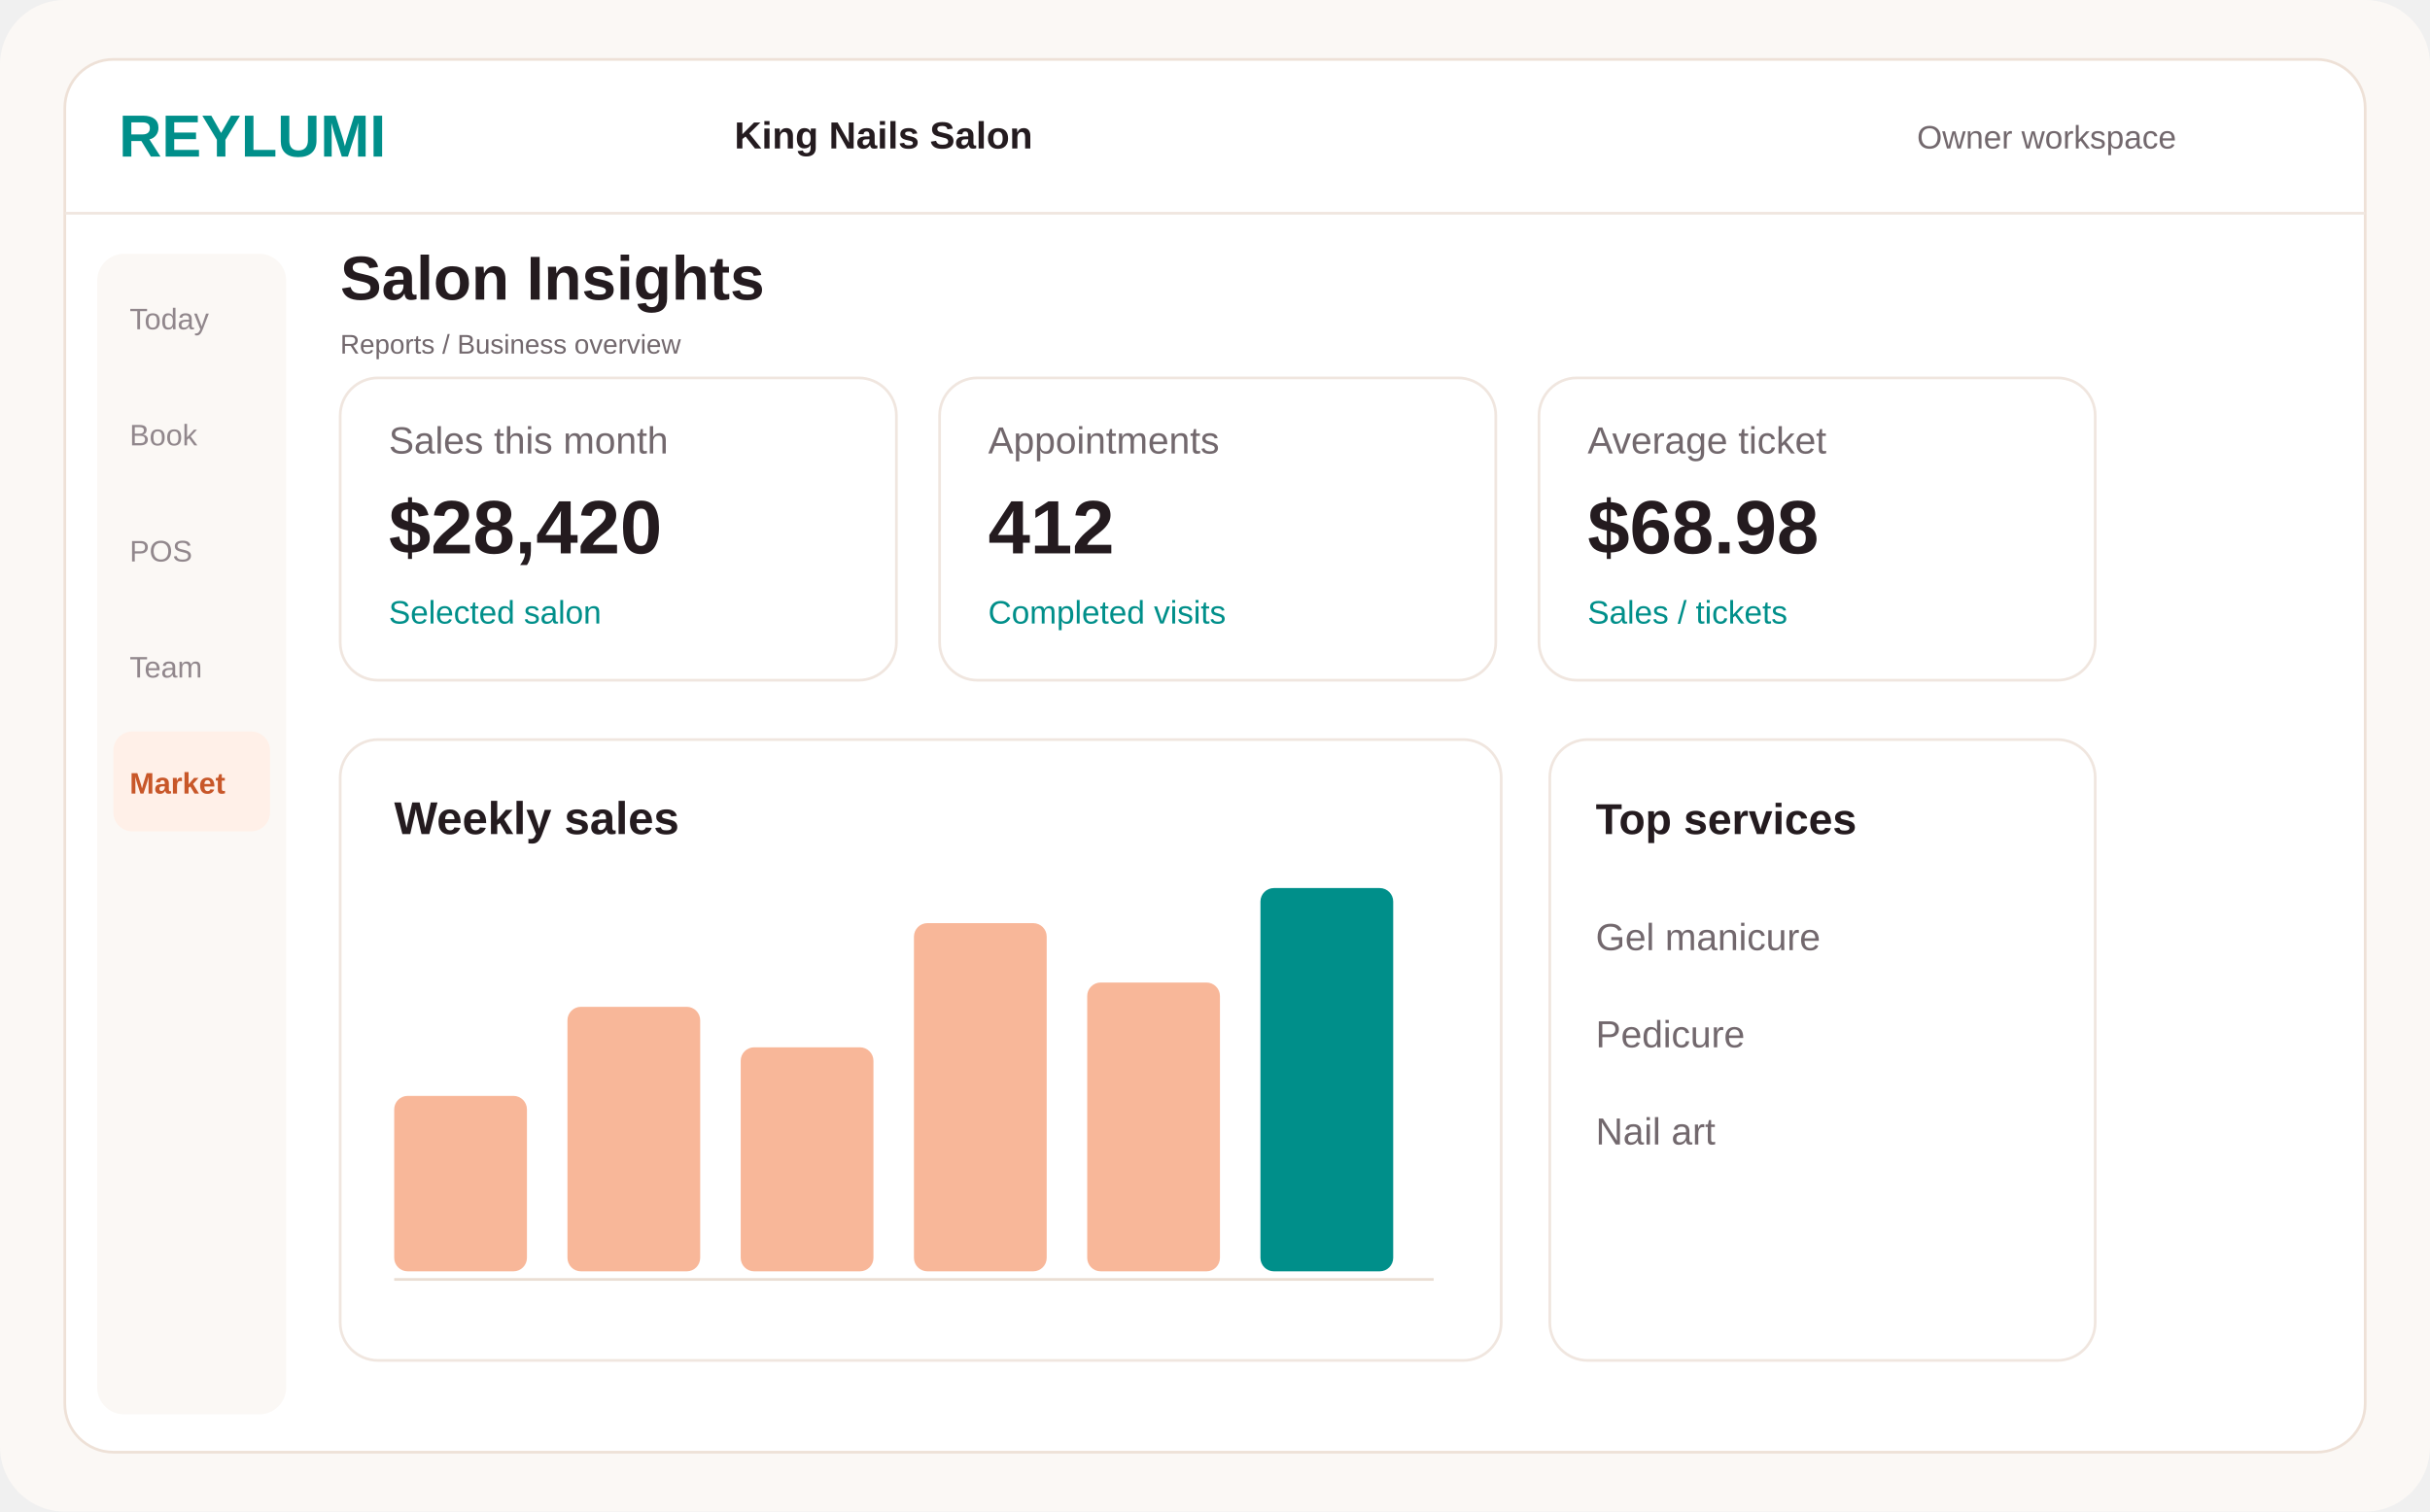
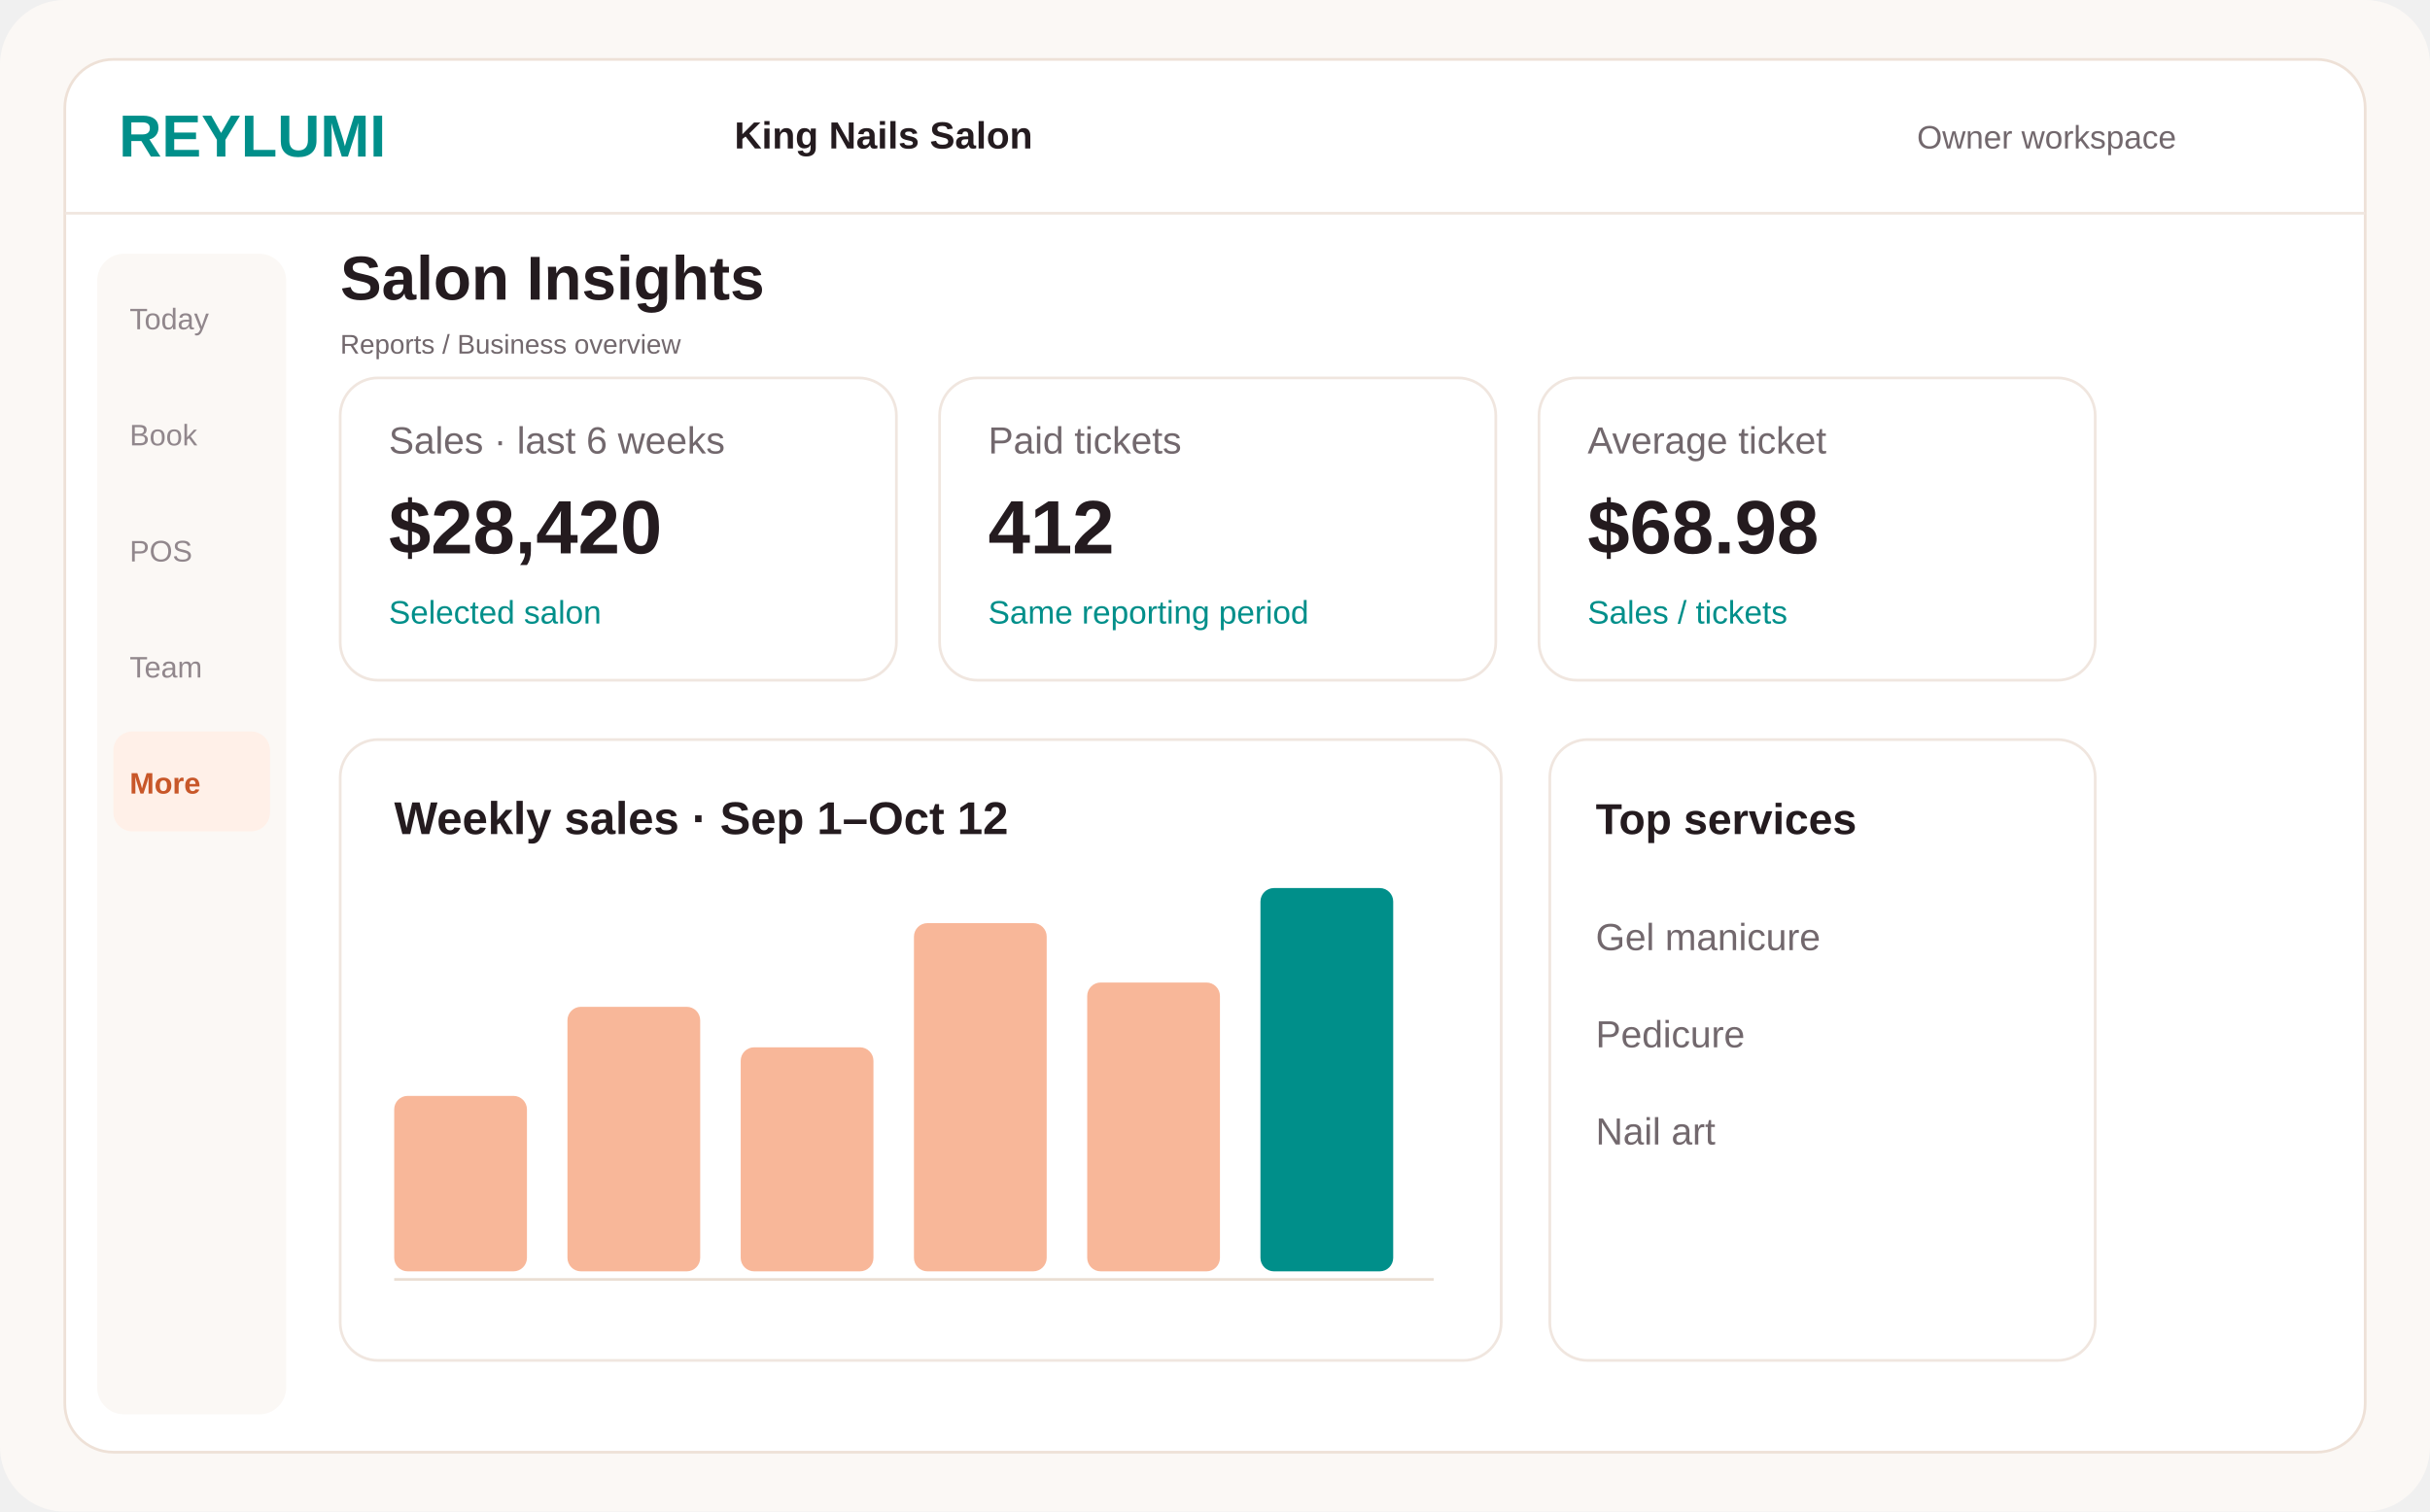
<svg xmlns="http://www.w3.org/2000/svg" width="900" height="560" viewBox="0 0 900 560">
  <g font-family="Arial,Helvetica,sans-serif">
    <rect x="0" y="0" width="900" height="560" rx="24" fill="#fbf8f5" stroke="none" />
    <rect x="24" y="22" width="852" height="516" rx="18" fill="#fff" stroke="#eee1d7" />
    <path d="M24 79h852" stroke="#f0e6df" />
    <text x="44" y="58" font-size="22" fill="#008f8a" font-weight="800">REYLUMI</text>
    <text x="272" y="55" font-size="14" fill="#241b1f" font-weight="600">King Nails Salon</text>
    <text x="710" y="55" font-size="12" fill="#72686d" font-weight="400">Owner workspace</text>
    <rect x="36" y="94" width="70" height="430" rx="10" fill="#fbf8f5" stroke="none" />
    <text x="48" y="122" font-size="11" fill="#91878c" font-weight="400">Today</text>
    <text x="48" y="165" font-size="11" fill="#91878c" font-weight="400">Book</text>
    <text x="48" y="208" font-size="11" fill="#91878c" font-weight="400">POS</text>
    <text x="48" y="251" font-size="11" fill="#91878c" font-weight="400">Team</text>
    <rect x="42" y="271" width="58" height="37" rx="7" fill="#fff0e8" stroke="none" />
-     <text x="48" y="294" font-size="11" fill="#c85729" font-weight="700">Market</text>
+     <text x="48" y="294" font-size="11" fill="#c85729" font-weight="700">More</text>
    <text x="126" y="111" font-size="23" fill="#241b1f" font-weight="750">Salon Insights</text>
    <text x="126" y="131" font-size="10" fill="#72686d" font-weight="400">Reports / Business overview</text>
    <rect x="126" y="140" width="206" height="112" rx="14" fill="#fff" stroke="#f0e6df" />
-     <text x="144" y="168" font-size="14" fill="#72686d" font-weight="400">Sales this month</text>
+     <text x="144" y="168" font-size="14" fill="#72686d" font-weight="400">Sales · last 6 weeks</text>
    <text x="144" y="205" font-size="28" fill="#241b1f" font-weight="700">$28,420</text>
    <text x="144" y="231" font-size="12" fill="#008f8a" font-weight="400">Selected salon</text>
    <rect x="348" y="140" width="206" height="112" rx="14" fill="#fff" stroke="#f0e6df" />
-     <text x="366" y="168" font-size="14" fill="#72686d" font-weight="400">Appointments</text>
+     <text x="366" y="168" font-size="14" fill="#72686d" font-weight="400">Paid tickets</text>
    <text x="366" y="205" font-size="28" fill="#241b1f" font-weight="700">412</text>
-     <text x="366" y="231" font-size="12" fill="#008f8a" font-weight="400">Completed visits</text>
+     <text x="366" y="231" font-size="12" fill="#008f8a" font-weight="400">Same reporting period</text>
    <rect x="570" y="140" width="206" height="112" rx="14" fill="#fff" stroke="#f0e6df" />
    <text x="588" y="168" font-size="14" fill="#72686d" font-weight="400">Average ticket</text>
    <text x="588" y="205" font-size="28" fill="#241b1f" font-weight="700">$68.98</text>
    <text x="588" y="231" font-size="12" fill="#008f8a" font-weight="400">Sales / tickets</text>
    <rect x="126" y="274" width="430" height="230" rx="14" fill="#fff" stroke="#f0e6df" />
-     <text x="146" y="309" font-size="17" fill="#241b1f" font-weight="700">Weekly sales</text>
+     <text x="146" y="309" font-size="17" fill="#241b1f" font-weight="700">Weekly sales · Sep 1–Oct 12</text>
    <rect x="146" y="406" width="49.167" height="65" rx="5" fill="#f8b799" stroke="none" />
    <rect x="210.167" y="373" width="49.167" height="98" rx="5" fill="#f8b799" stroke="none" />
    <rect x="274.333" y="388" width="49.167" height="83" rx="5" fill="#f8b799" stroke="none" />
    <rect x="338.5" y="342" width="49.167" height="129" rx="5" fill="#f8b799" stroke="none" />
    <rect x="402.667" y="364" width="49.167" height="107" rx="5" fill="#f8b799" stroke="none" />
    <rect x="466.833" y="329" width="49.167" height="142" rx="5" fill="#008f8a" stroke="none" />
    <path d="M146 474h385" stroke="#eaded3" />
    <rect x="574" y="274" width="202" height="230" rx="14" fill="#fff" stroke="#f0e6df" />
    <text x="591" y="309" font-size="16" fill="#241b1f" font-weight="700">Top services</text>
    <text x="591" y="352" font-size="14" fill="#72686d" font-weight="400">Gel manicure</text>
    <text x="591" y="388" font-size="14" fill="#72686d" font-weight="400">Pedicure</text>
    <text x="591" y="424" font-size="14" fill="#72686d" font-weight="400">Nail art</text>
  </g>
</svg>
